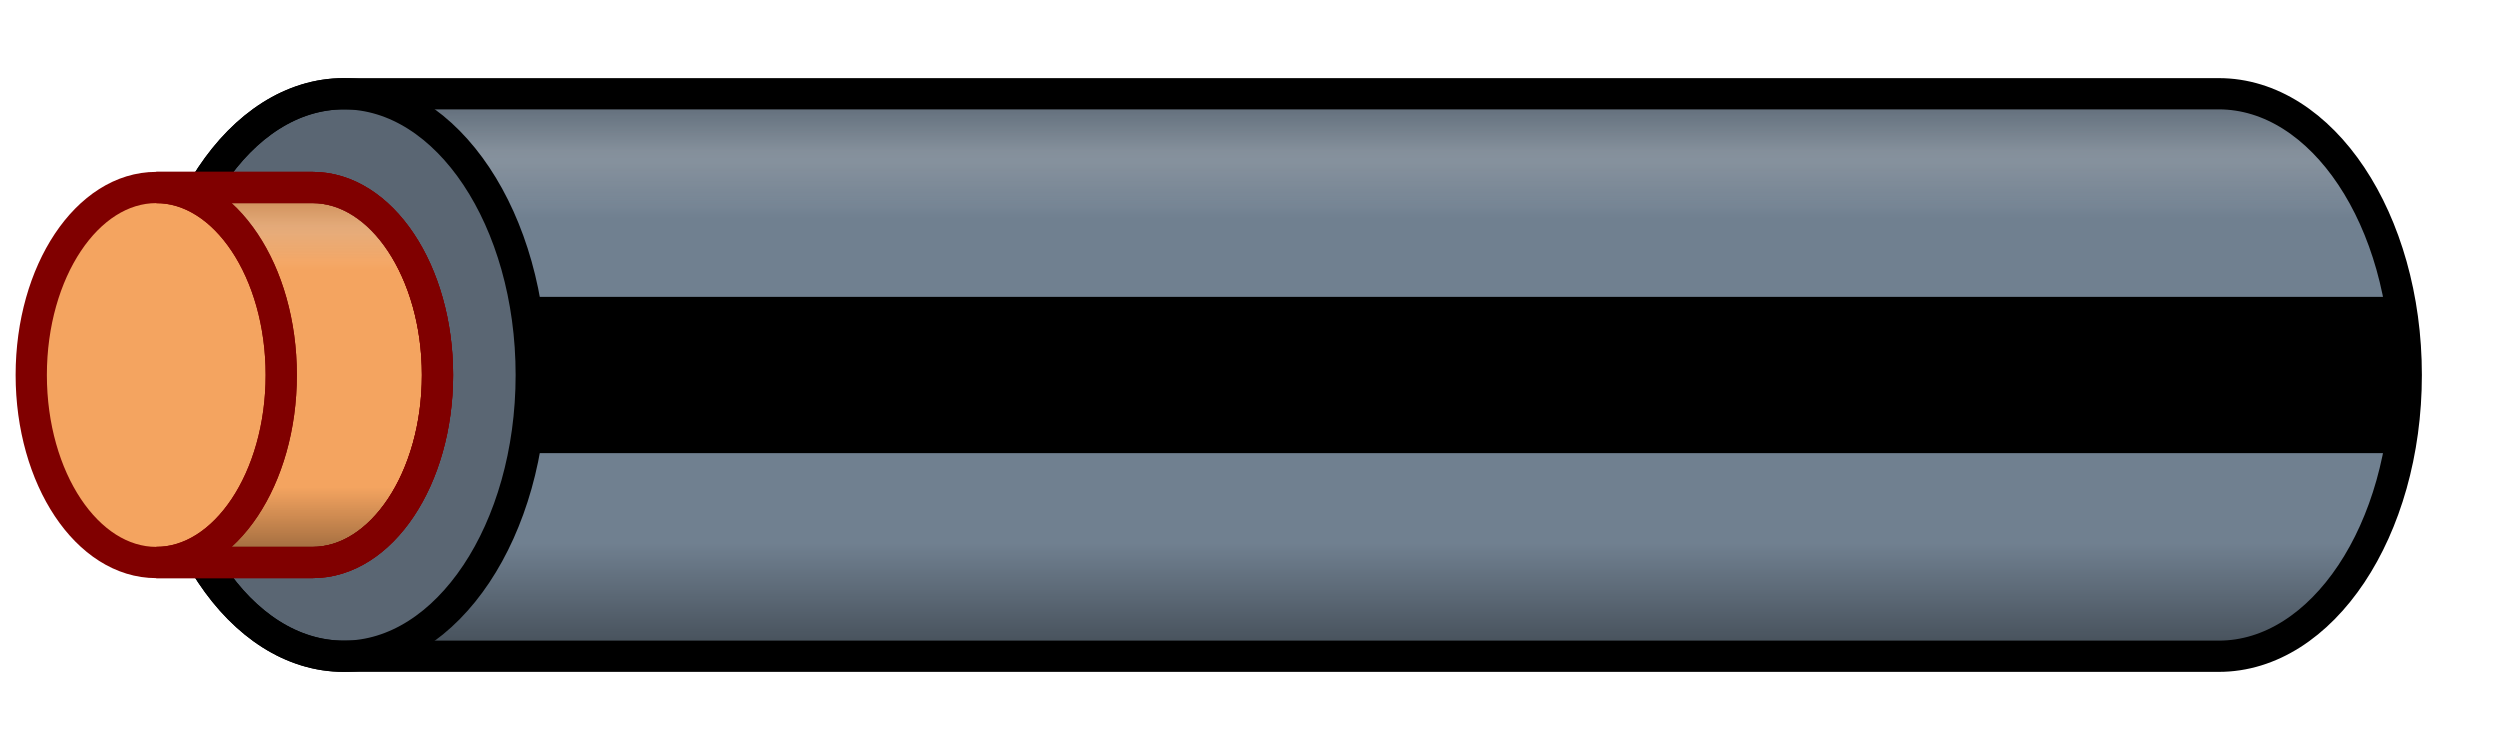
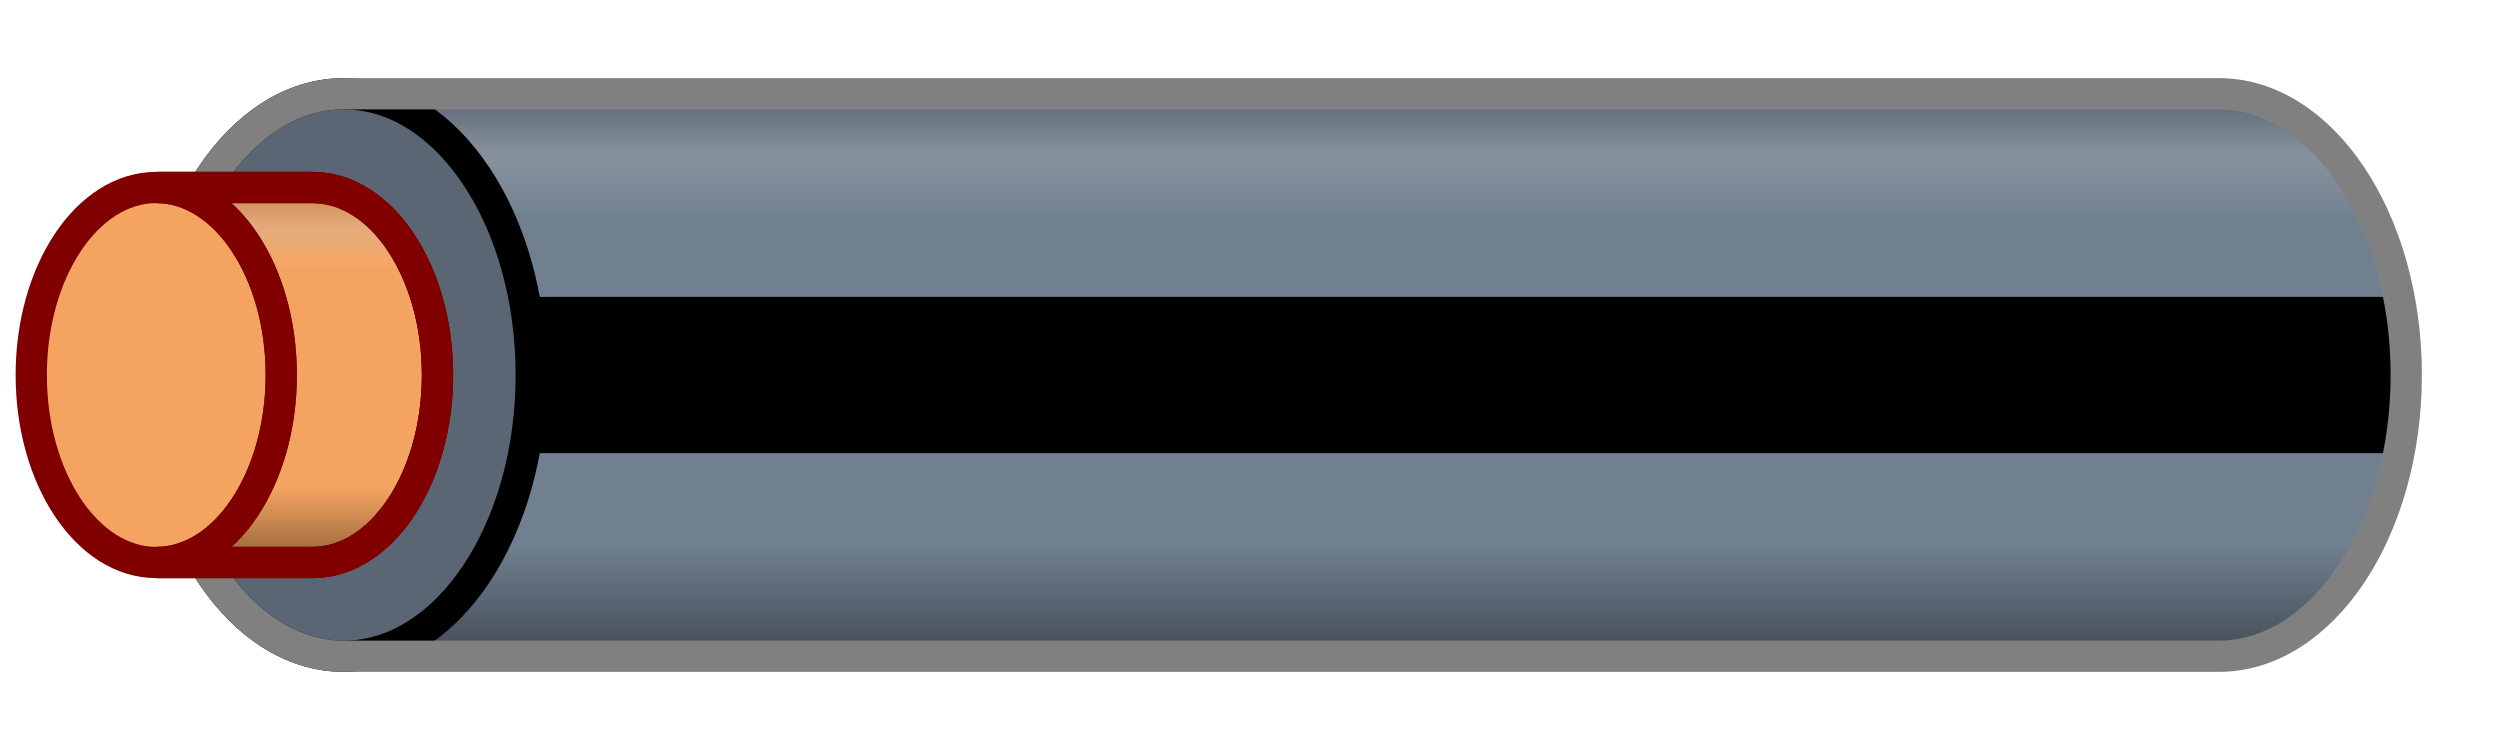
<svg xmlns="http://www.w3.org/2000/svg" version="1.1" viewBox="-11 -12 80 24" width="1000" height="300">
  <defs>
    <clipPath id="shape">
      <path d="M0,9 l 60,0 a 6,9,0 0,0 0,-18 l -60,0 a 6,9,0 0,1 0,18" />
    </clipPath>
    <linearGradient id="shine" x1="0" y1="0" x2="0" y2="1">
      <stop offset="0" stop-color="white" stop-opacity="0" />
      <stop offset=".1" stop-color="white" stop-opacity="0.2" />
      <stop offset=".12" stop-color="white" stop-opacity="0.2" />
      <stop offset=".22" stop-color="white" stop-opacity="0" />
      <stop offset="1" stop-color="black" stop-opacity="0" />
    </linearGradient>
    <linearGradient id="shadow" x1="0" y1="0" x2="0" y2="1">
      <stop offset="0" stop-color="black" stop-opacity=".2" />
      <stop offset=".2" stop-color="black" stop-opacity="0" />
      <stop offset=".8" stop-color="black" stop-opacity="0" />
      <stop offset="1" stop-color="black" stop-opacity=".4" />
    </linearGradient>
  </defs>
  <path d="M0,9 l 60,0 a 6,9,0 0,0 0,-18 l -60,0 a 6,9,0 0,0 0,18" fill="slategray" />
  <line x1="0" y1="0" x2="70" y2="0" clip-path="url(#shape)" stroke-width="5" stroke="black" />
  <rect x="-5" y="-9" width="80" height="18" fill="url(#shadow)" clip-path="url(#shape)" />
  <rect x="-5" y="-9" width="80" height="18" fill="url(#shine)" clip-path="url(#shape)" />
  <ellipse rx="6" ry="9" fill-opacity=".2" cx="0" cy="0" stroke="black" stroke-width="1" />
-   <path d="M0,9 l 60,0 a 6,9,0 0,0 0,-18 l -60,0 a 6,9,0 0,0 0,18" stroke="black" stroke-width="1" fill="none" />
+   <path d="M0,9 l 60,0 a 6,9,0 0,0 0,-18 l -60,0 a 6,9,0 0,0 0,18" stroke="gray" stroke-width="1" fill="none" />
  <path d="M-6,6 l 5,0 a 4,6,0 0,0 0,-12 l -5,0 a 4,6,0 0,0 0,12" stroke="maroon" stroke-width="1" fill="sandybrown" />
  <path d="M-6,6 l 5,0 a 4,6,0 0,0 0,-12 l -5,0 a 4,6,0 0,1 0,12" fill="url(#shadow)" stroke="maroon" stroke-width="1" />
  <path d="M-6,6 l 5,0 a 4,6,0 0,0 0,-12 l -5,0 a 4,6,0 0,1 0,12" fill="url(#shine)" stroke="maroon" stroke-width="1" />
</svg>
